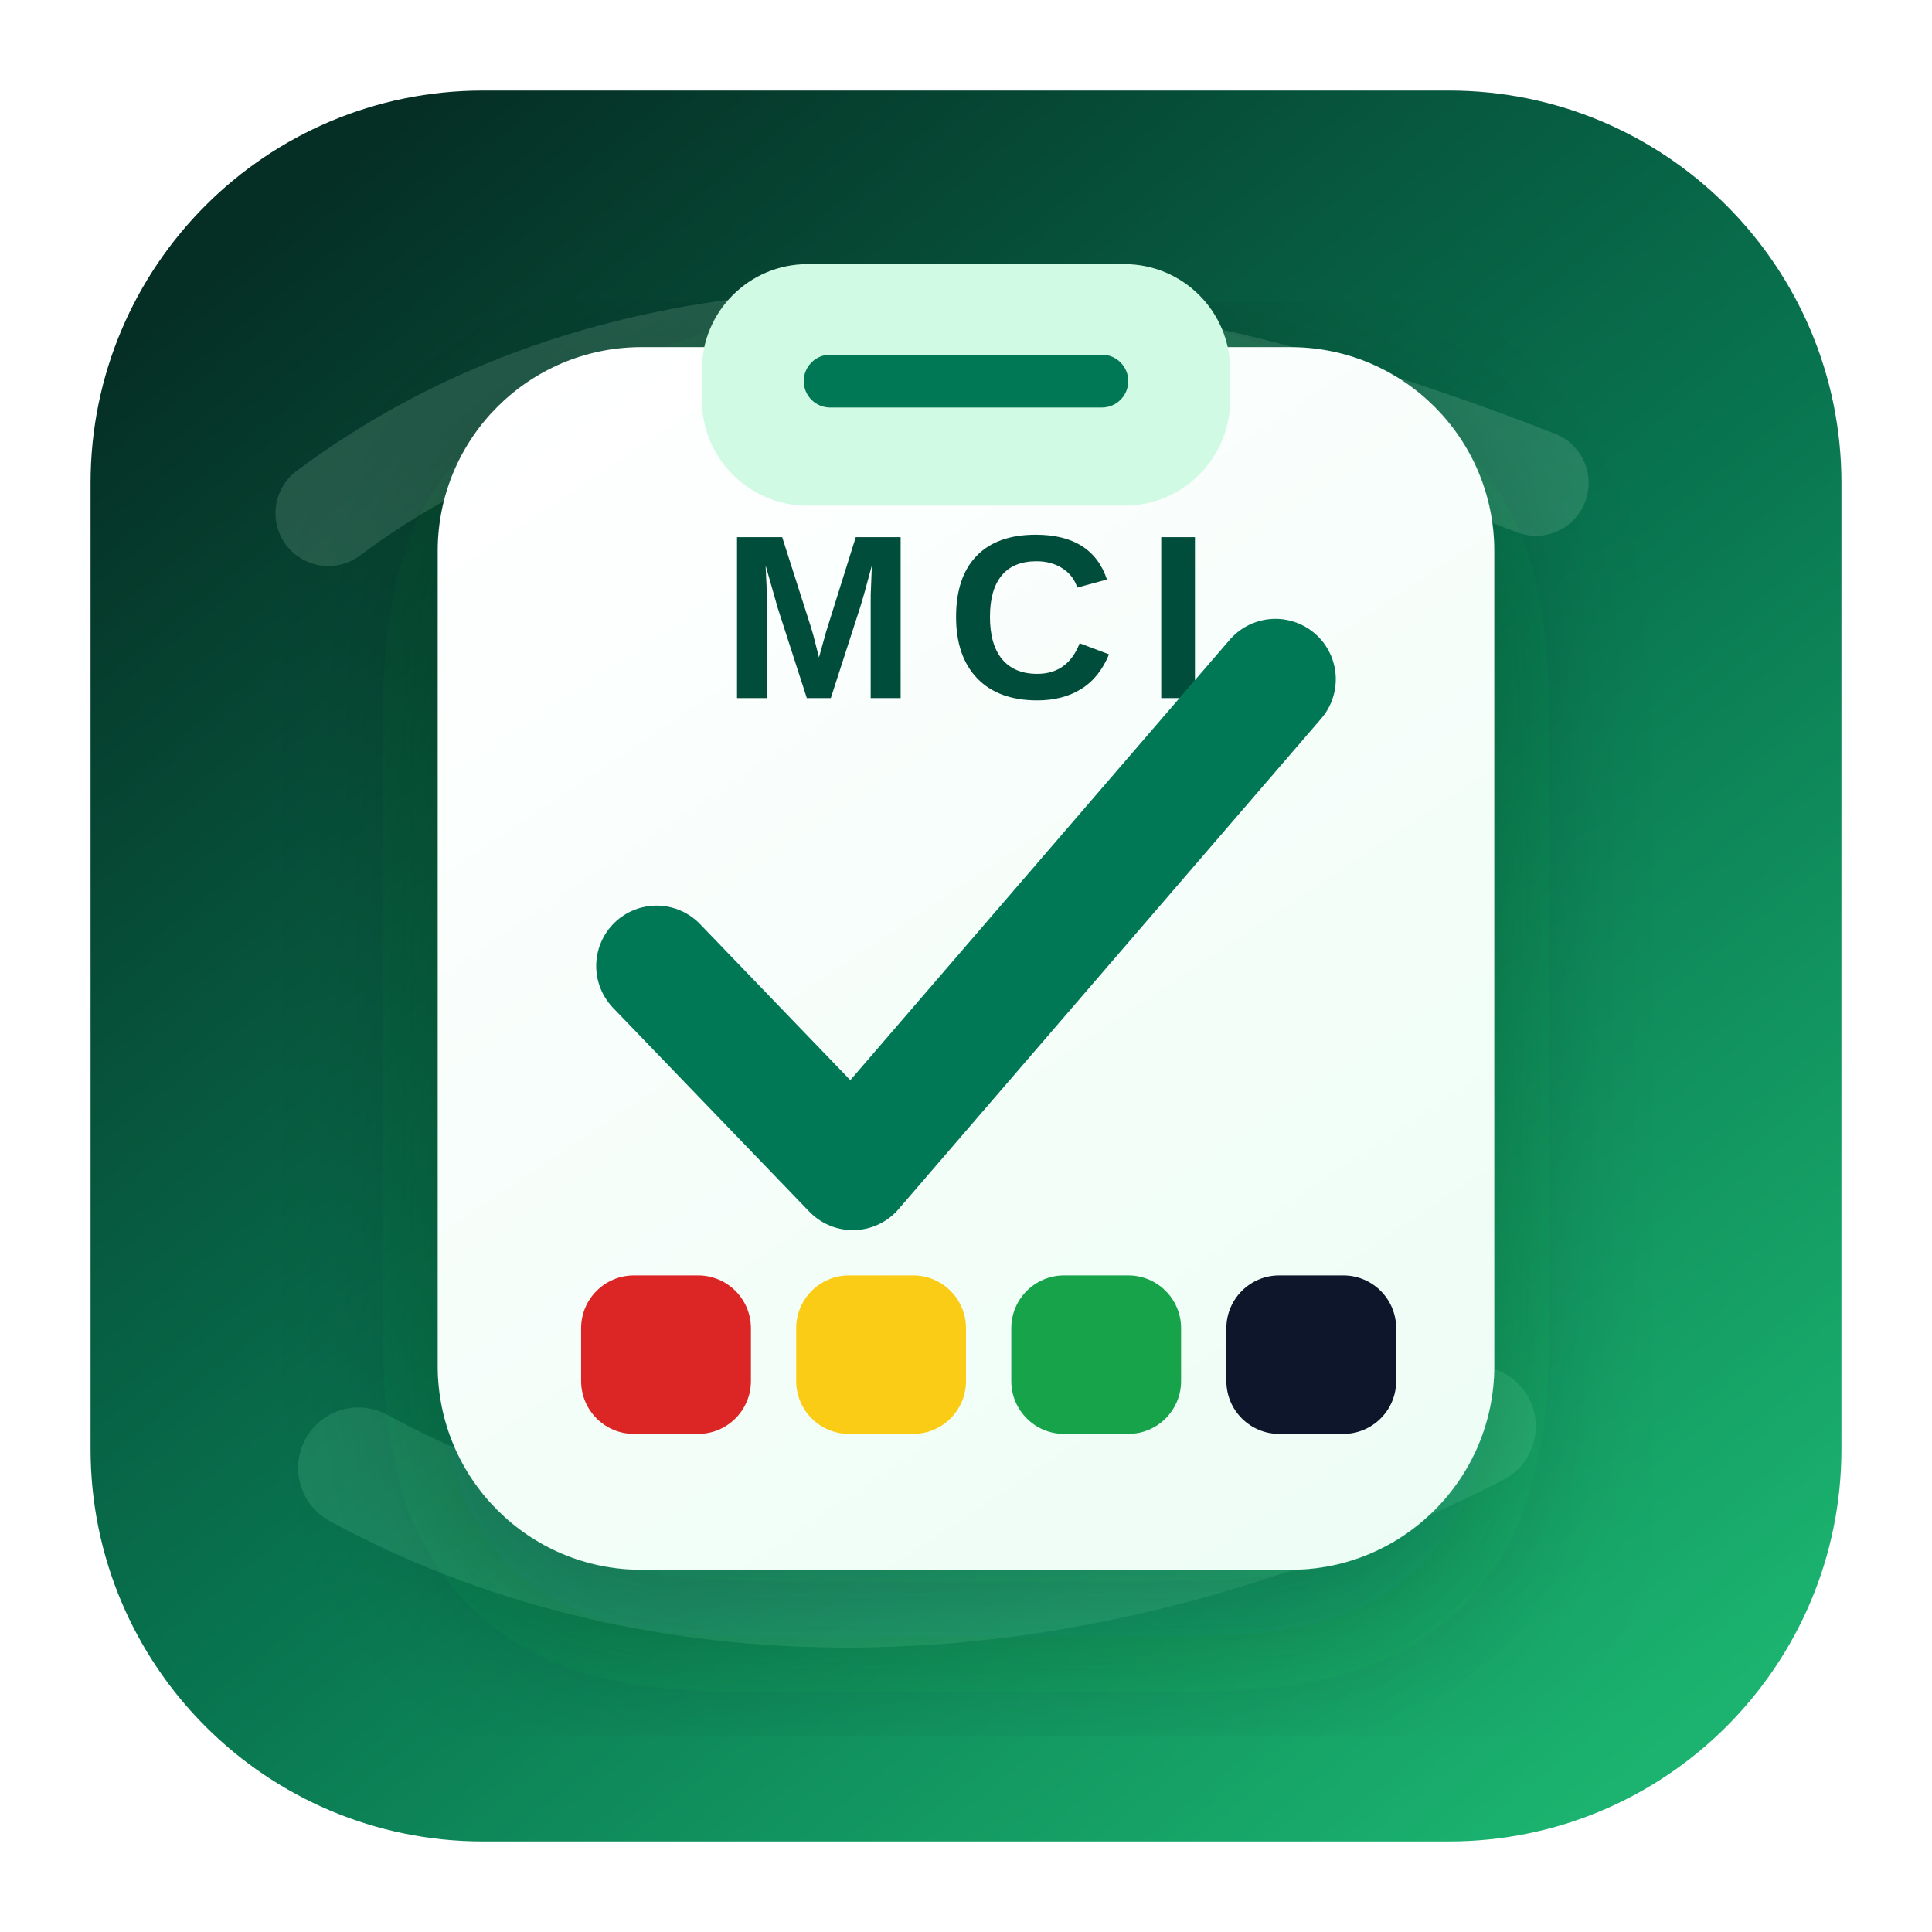
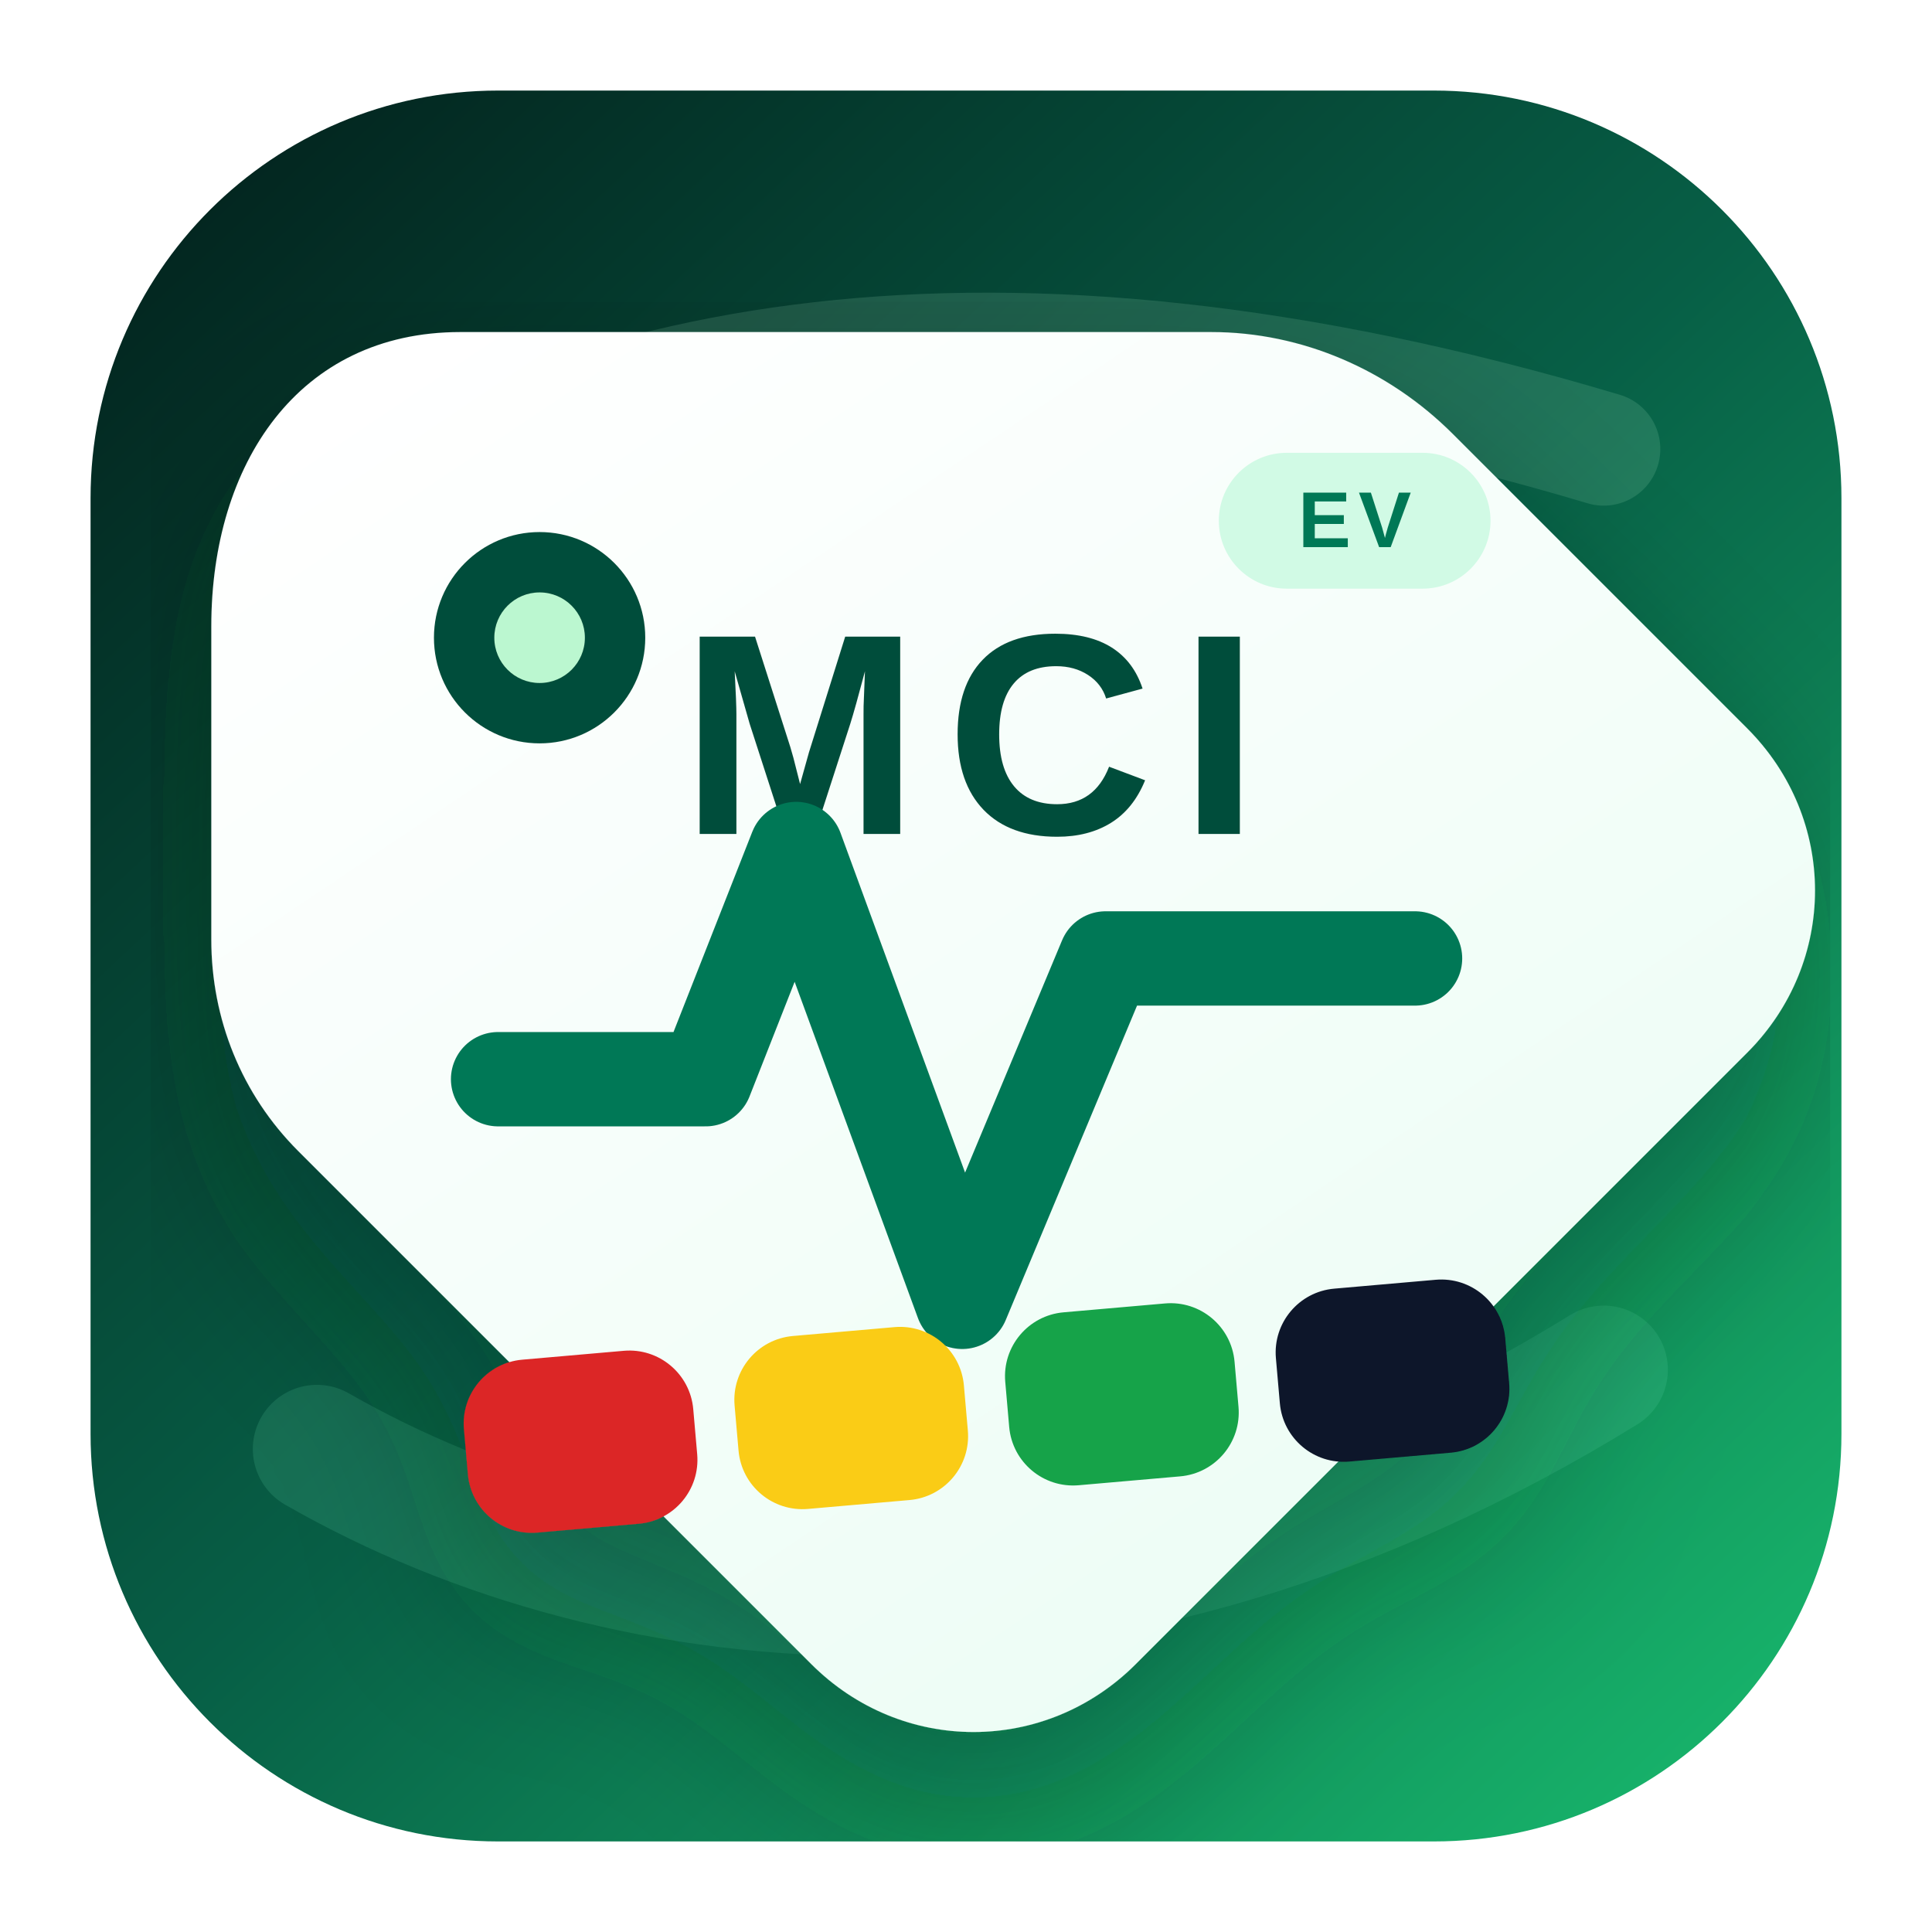
<svg xmlns="http://www.w3.org/2000/svg" width="512" height="512" viewBox="0 0 512 512" fill="none">
  <defs>
-     <linearGradient id="bg" x1="84" y1="46" x2="430" y2="472" gradientUnits="userSpaceOnUse">
-       <stop stop-color="#052e24" />
-       <stop offset="0.52" stop-color="#08734f" />
-       <stop offset="1" stop-color="#1bb36f" />
+     <linearGradient id="bg" x1="56" y1="42" x2="454" y2="466" gradientUnits="userSpaceOnUse">
+       <stop stop-color="#03251f" />
+       <stop offset="0.5" stop-color="#075f46" />
+       <stop offset="1" stop-color="#17b26a" />
    </linearGradient>
-     <linearGradient id="card" x1="156" y1="88" x2="374" y2="415" gradientUnits="userSpaceOnUse">
+     <linearGradient id="tag" x1="120" y1="84" x2="358" y2="438" gradientUnits="userSpaceOnUse">
      <stop stop-color="#ffffff" />
-       <stop offset="1" stop-color="#edfdf5" />
+       <stop offset="1" stop-color="#ecfdf5" />
    </linearGradient>
-     <filter id="shadow" x="74" y="62" width="364" height="398" filterUnits="userSpaceOnUse" color-interpolation-filters="sRGB">
-       <feDropShadow dx="0" dy="18" stdDeviation="22" flood-color="#022c22" flood-opacity="0.26" />
+     <filter id="shadow" x="40" y="58" width="445" height="430" filterUnits="userSpaceOnUse" color-interpolation-filters="sRGB">
+       <feDropShadow dx="0" dy="22" stdDeviation="24" flood-color="#022c22" flood-opacity="0.32" />
    </filter>
  </defs>
-   <rect x="24" y="24" width="464" height="464" rx="104" fill="url(#bg)" />
-   <path d="M95 389C168 429 275 437 391 378" stroke="#7ee7b7" stroke-opacity="0.16" stroke-width="32" stroke-linecap="round" />
-   <path d="M87 136C150 89 252 67 407 128" stroke="#dcfce7" stroke-opacity="0.14" stroke-width="28" stroke-linecap="round" />
+   <rect x="24" y="24" width="464" height="464" rx="108" fill="url(#bg)" />
+   <path d="M78 146C151 95 261 70 425 119" stroke="#bbf7d0" stroke-opacity="0.14" stroke-width="30" stroke-linecap="round" />
+   <path d="M84 384C166 431 292 445 425 363" stroke="#6ee7b7" stroke-opacity="0.15" stroke-width="34" stroke-linecap="round" />
  <g filter="url(#shadow)">
-     <rect x="116" y="92" width="280" height="324" rx="54" fill="url(#card)" />
-     <rect x="186" y="70" width="140" height="64" rx="28" fill="#d1fae5" />
-     <rect x="213" y="94" width="86" height="14" rx="7" fill="#047857" />
-     <text x="256" y="185" text-anchor="middle" font-family="Manrope, Segoe UI, Arial, sans-serif" font-size="62" font-weight="900" letter-spacing="8" fill="#064e3b">MCI</text>
-     <path d="M174 256l52 54 112-130" stroke="#047857" stroke-width="32" stroke-linecap="round" stroke-linejoin="round" />
-     <rect x="154" y="338" width="45" height="42" rx="14" fill="#dc2626" />
-     <rect x="211" y="338" width="45" height="42" rx="14" fill="#facc15" />
-     <rect x="268" y="338" width="45" height="42" rx="14" fill="#16a34a" />
-     <rect x="325" y="338" width="45" height="42" rx="14" fill="#0f172a" />
+     <path d="M122 88h199c24 0 47 10 64 27l78 78c24 24 24 62 0 86L301 441c-24 24-62 24-86 0L79 305c-15-15-23-35-23-56v-83c0-43 23-78 66-78Z" fill="url(#tag)" />
+     <circle cx="143" cy="169" r="28" fill="#064e3b" />
+     <circle cx="143" cy="169" r="12" fill="#bbf7d0" />
+     <rect x="323" y="120" width="72" height="36" rx="18" fill="#d1fae5" />
+     <text x="359" y="145" text-anchor="middle" font-family="Manrope, Segoe UI, Arial, sans-serif" font-size="21" font-weight="900" letter-spacing="2" fill="#047857">EV</text>
+     <text x="257" y="221" text-anchor="middle" font-family="Manrope, Segoe UI, Arial, sans-serif" font-size="76" font-weight="950" letter-spacing="7" fill="#064e3b">MCI</text>
+     <path d="M132 286h55l24-61 44 120 38-91h82" stroke="#047857" stroke-width="25" stroke-linecap="round" stroke-linejoin="round" />
+     <g transform="rotate(-5 257 362)">
+       <rect x="122" y="350" width="61" height="46" rx="17" fill="#dc2626" />
+       <rect x="194" y="350" width="61" height="46" rx="17" fill="#facc15" />
+       <rect x="266" y="350" width="61" height="46" rx="17" fill="#16a34a" />
+       <rect x="338" y="350" width="61" height="46" rx="17" fill="#0f172a" />
+     </g>
  </g>
</svg>
